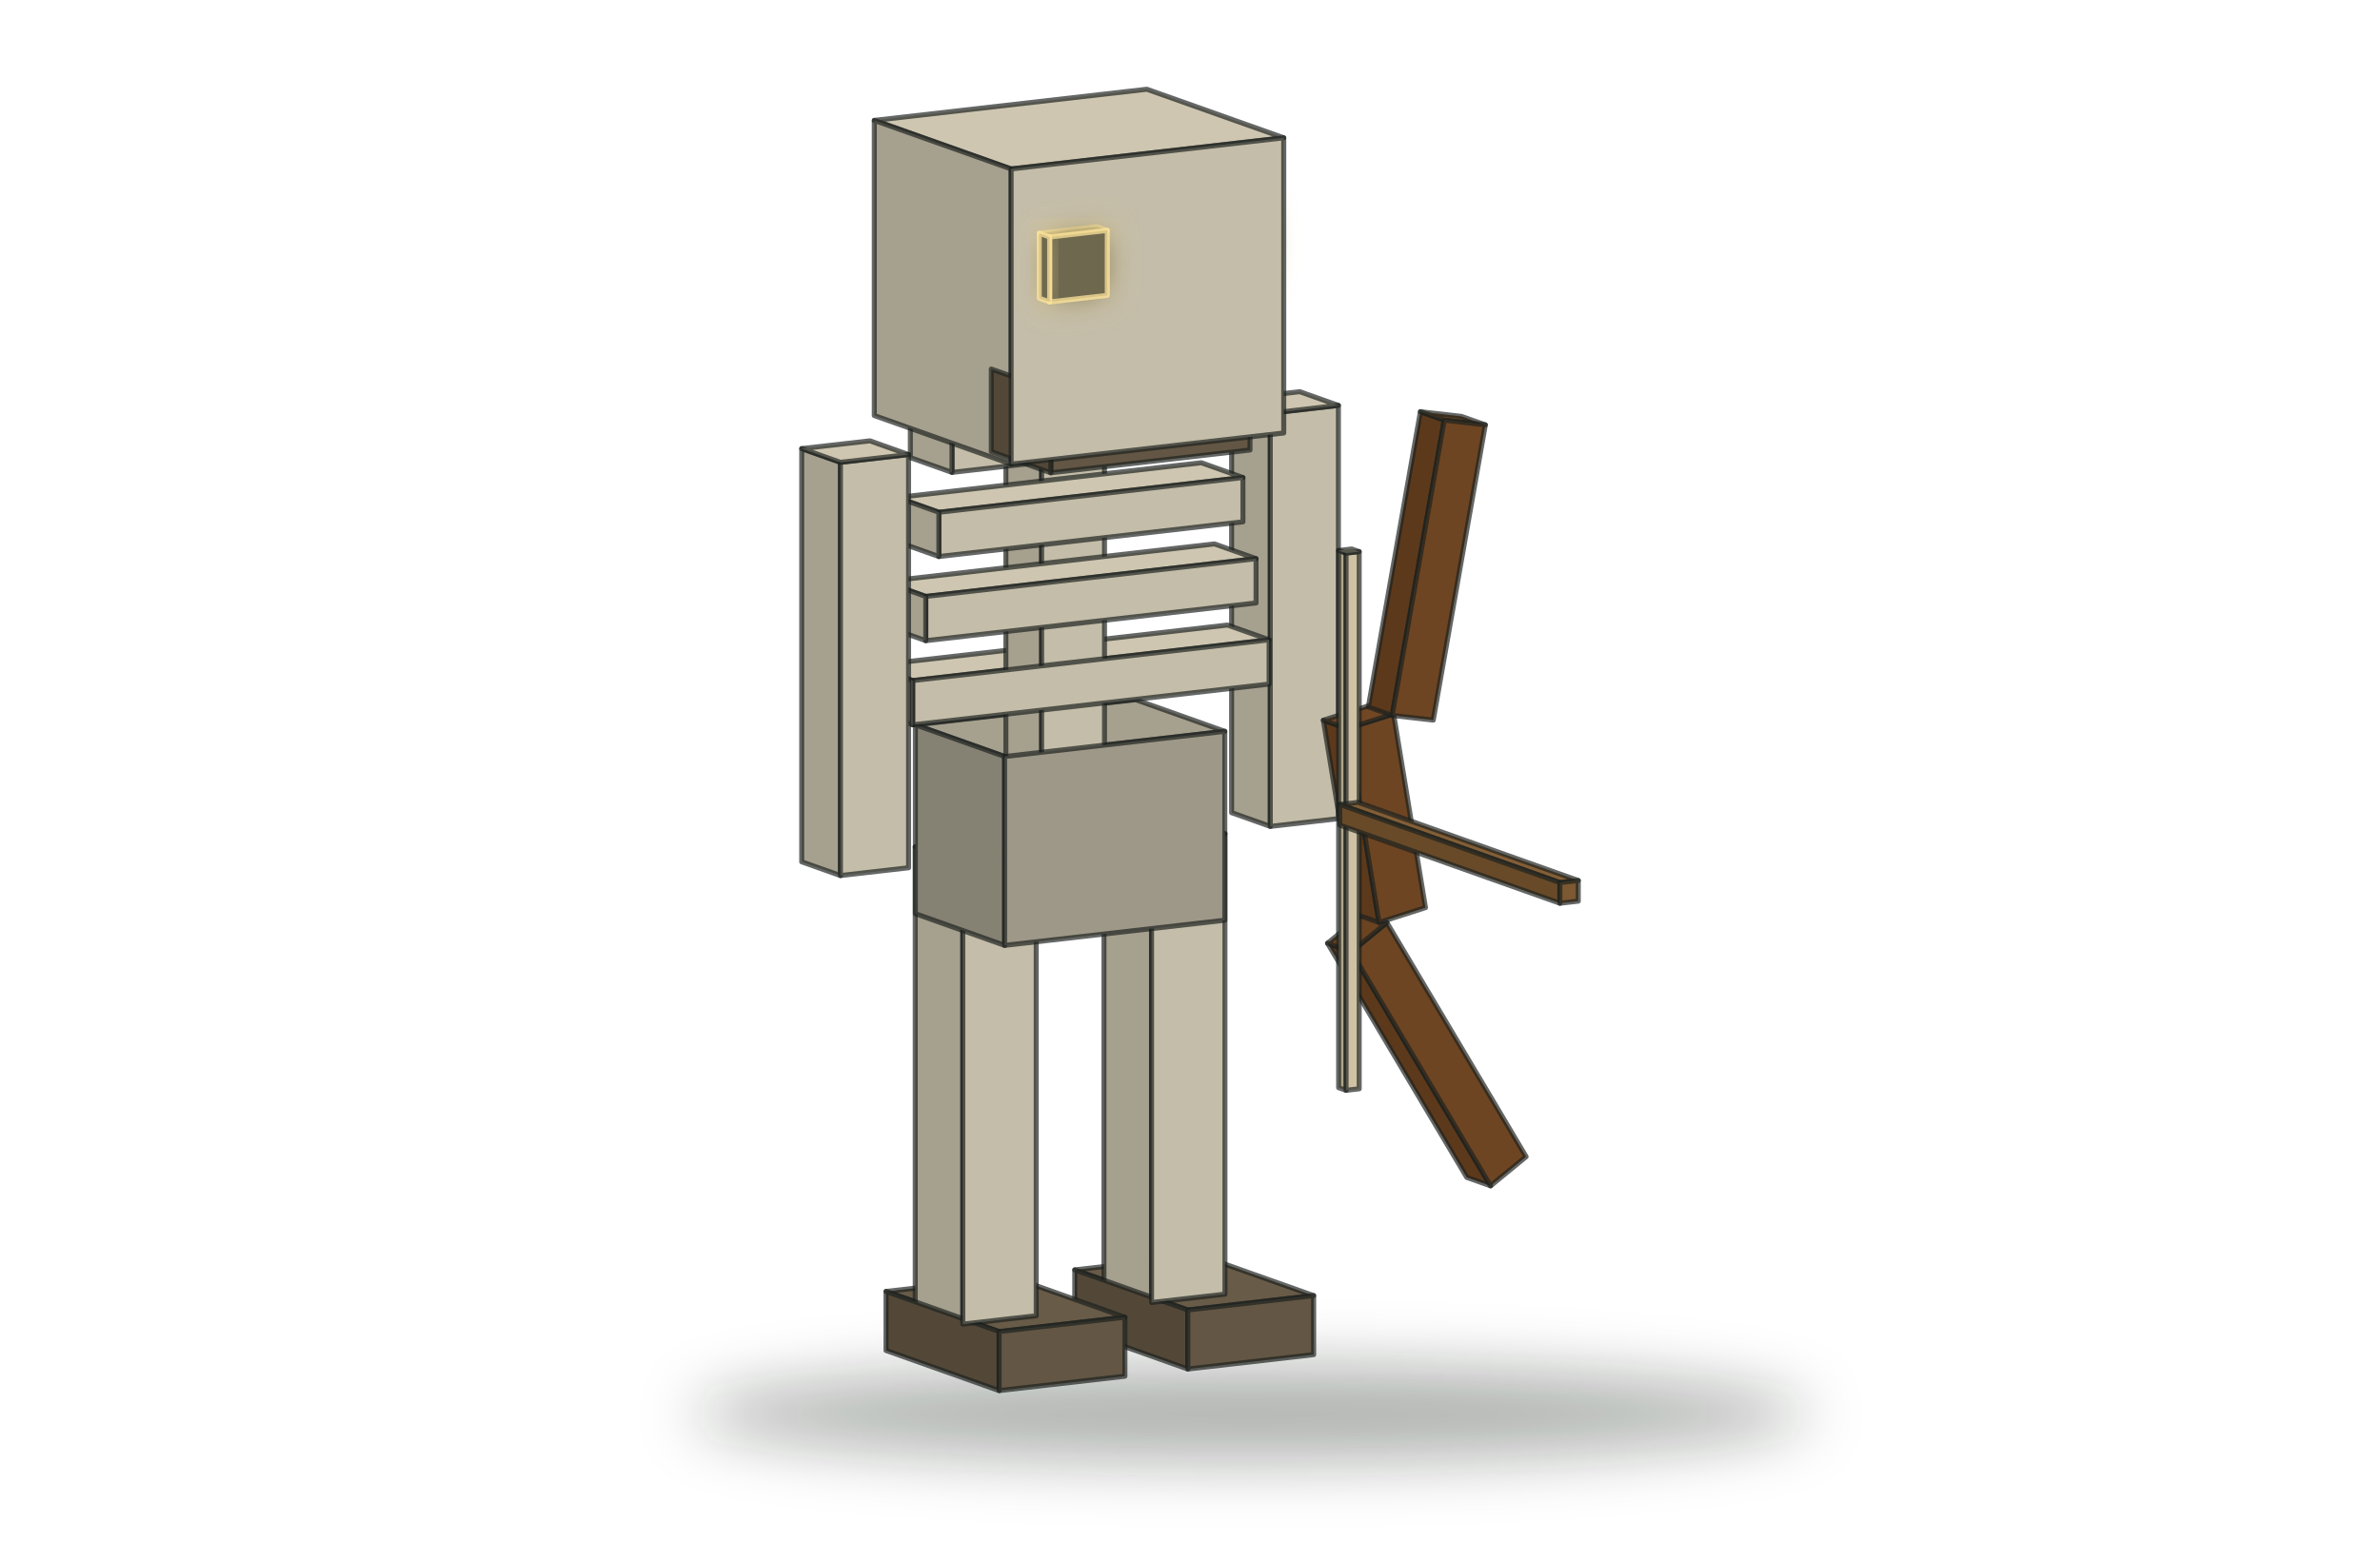
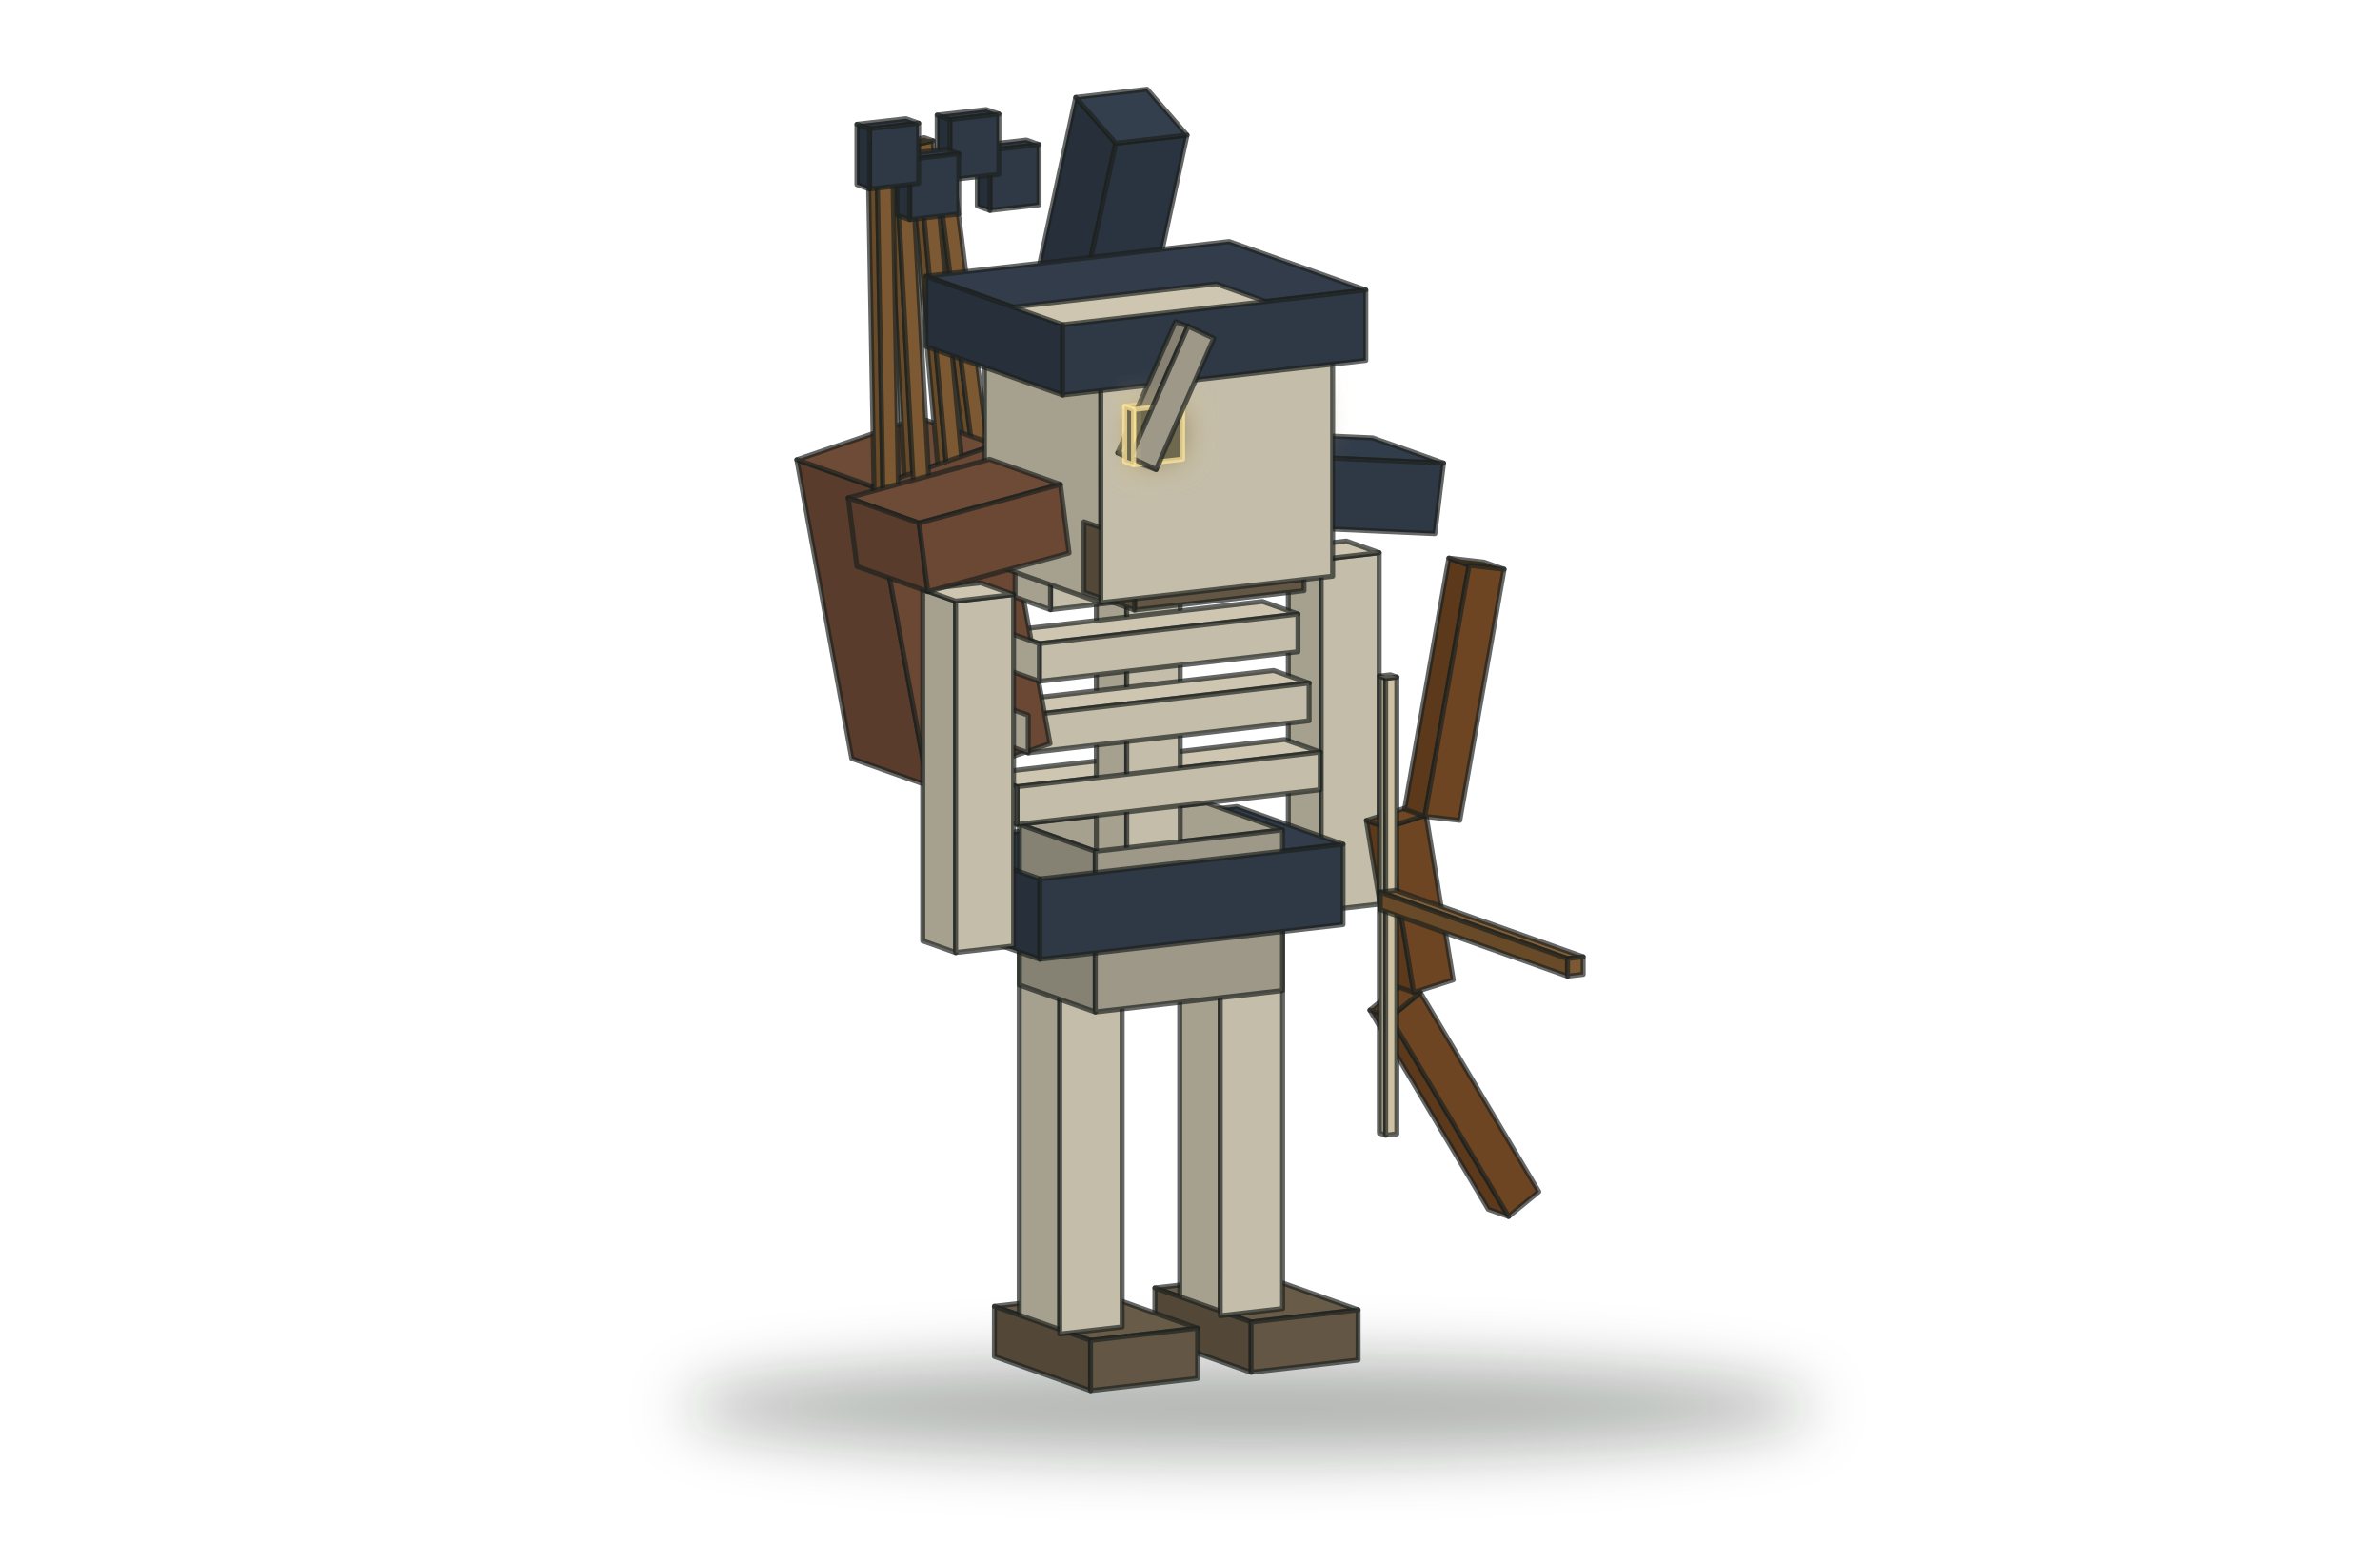
<svg xmlns="http://www.w3.org/2000/svg" width="640" height="420" viewBox="0 0 640 420" role="img" aria-labelledby="portrait-title">
  <defs>
    <filter id="portrait-glow" x="-80%" y="-80%" width="260%" height="260%">
      <feGaussianBlur stdDeviation="4" result="blur" />
      <feMerge>
        <feMergeNode in="blur" />
        <feMergeNode in="SourceGraphic" />
      </feMerge>
    </filter>
    <filter id="portrait-shadow" x="-40%" y="-80%" width="180%" height="260%">
      <feGaussianBlur stdDeviation="8" />
    </filter>
  </defs>
-   <ellipse cx="336.39" cy="380.20" rx="150.34" ry="13" fill="#0c120f" opacity=".32" filter="url(#portrait-shadow)" />
+   <ellipse cx="335.57" cy="378.52" rx="152.23" ry="13" fill="#0c120f" opacity=".32" filter="url(#portrait-shadow)" />
  <g>
-     <polygon points="353.25,348.45 322.84,337.66 289.01,341.53 319.41,352.32" fill="#685b48" stroke="#1c211e" stroke-opacity=".68" stroke-width="1.35" stroke-linejoin="round" vector-effect="non-scaling-stroke" />
-     <polygon points="400.83,318.93 363.39,255.96 356.99,253.68 394.43,316.66" fill="#5d391b" stroke="#1c211e" stroke-opacity=".68" stroke-width="1.35" stroke-linejoin="round" vector-effect="non-scaling-stroke" />
-     <polygon points="309.66,350.31 309.66,226.48 296.86,221.93 296.86,345.77" fill="#a6a08f" stroke="#1c211e" stroke-opacity=".68" stroke-width="1.35" stroke-linejoin="round" vector-effect="non-scaling-stroke" />
-     <polygon points="410.39,311.09 372.95,248.12 363.39,255.96 400.83,318.93" fill="#6e4522" stroke="#1c211e" stroke-opacity=".68" stroke-width="1.35" stroke-linejoin="round" vector-effect="non-scaling-stroke" />
-     <polygon points="319.41,368.20 319.41,352.32 289.01,341.53 289.01,357.41" fill="#534838" stroke="#1c211e" stroke-opacity=".68" stroke-width="1.35" stroke-linejoin="round" vector-effect="non-scaling-stroke" />
-     <polygon points="329.40,348.06 329.40,224.22 309.66,226.48 309.66,350.31" fill="#c4bda9" stroke="#1c211e" stroke-opacity=".68" stroke-width="1.35" stroke-linejoin="round" vector-effect="non-scaling-stroke" />
-     <polygon points="341.59,222.26 341.59,111.13 331.19,107.43 331.19,218.57" fill="#a6a08f" stroke="#1c211e" stroke-opacity=".68" stroke-width="1.35" stroke-linejoin="round" vector-effect="non-scaling-stroke" />
-     <polygon points="329.40,224.22 316.59,219.68 296.86,221.93 309.66,226.48" fill="#cec6b1" stroke="#1c211e" stroke-opacity=".68" stroke-width="1.35" stroke-linejoin="round" vector-effect="non-scaling-stroke" />
-     <polygon points="359.91,220.17 359.91,109.03 341.59,111.13 341.59,222.26" fill="#c4bda9" stroke="#1c211e" stroke-opacity=".68" stroke-width="1.35" stroke-linejoin="round" vector-effect="non-scaling-stroke" />
-     <polygon points="359.91,109.03 349.51,105.34 331.19,107.43 341.59,111.13" fill="#cec6b1" stroke="#1c211e" stroke-opacity=".68" stroke-width="1.35" stroke-linejoin="round" vector-effect="non-scaling-stroke" />
-     <polygon points="372.95,248.12 366.54,245.84 356.99,253.68 363.39,255.96" fill="#6b4321" stroke="#1c211e" stroke-opacity=".68" stroke-width="1.35" stroke-linejoin="round" vector-effect="non-scaling-stroke" />
-     <polygon points="353.25,364.33 353.25,348.45 319.41,352.32 319.41,368.20" fill="#635644" stroke="#1c211e" stroke-opacity=".68" stroke-width="1.35" stroke-linejoin="round" vector-effect="non-scaling-stroke" />
-     <polygon points="370.84,248.10 362.26,195.97 355.86,193.70 364.44,245.83" fill="#5d391b" stroke="#1c211e" stroke-opacity=".68" stroke-width="1.35" stroke-linejoin="round" vector-effect="non-scaling-stroke" />
-     <polygon points="383.32,244.11 374.74,191.99 362.26,195.97 370.84,248.10" fill="#6e4522" stroke="#1c211e" stroke-opacity=".68" stroke-width="1.35" stroke-linejoin="round" vector-effect="non-scaling-stroke" />
-     <polygon points="302.50,354.26 272.10,343.46 238.26,347.33 268.67,358.12" fill="#685b48" stroke="#1c211e" stroke-opacity=".68" stroke-width="1.35" stroke-linejoin="round" vector-effect="non-scaling-stroke" />
-     <polygon points="374.74,191.99 368.34,189.71 355.86,193.70 362.26,195.97" fill="#724724" stroke="#1c211e" stroke-opacity=".68" stroke-width="1.35" stroke-linejoin="round" vector-effect="non-scaling-stroke" />
-     <polygon points="329.36,196.69 305.36,188.17 246.15,194.94 270.15,203.46" fill="#a6a08f" stroke="#1c211e" stroke-opacity=".68" stroke-width="1.35" stroke-linejoin="round" vector-effect="non-scaling-stroke" />
-     <polygon points="361.97,293.24 361.97,148.76 359.97,148.05 359.97,292.53" fill="#afa58b" stroke="#1c211e" stroke-opacity=".68" stroke-width="1.35" stroke-linejoin="round" vector-effect="non-scaling-stroke" />
-     <polygon points="374.36,192.41 388.36,113.00 381.96,110.73 367.96,190.13" fill="#5d391b" stroke="#1c211e" stroke-opacity=".68" stroke-width="1.35" stroke-linejoin="round" vector-effect="non-scaling-stroke" />
-     <polygon points="258.91,356.12 258.91,232.28 246.11,227.74 246.11,351.57" fill="#a6a08f" stroke="#1c211e" stroke-opacity=".68" stroke-width="1.35" stroke-linejoin="round" vector-effect="non-scaling-stroke" />
-     <polygon points="365.50,292.83 365.50,148.36 361.97,148.76 361.97,293.24" fill="#cfc2a4" stroke="#1c211e" stroke-opacity=".68" stroke-width="1.35" stroke-linejoin="round" vector-effect="non-scaling-stroke" />
-     <polygon points="399.42,114.26 393.01,111.99 381.96,110.73 388.36,113.00" fill="#764a25" stroke="#1c211e" stroke-opacity=".68" stroke-width="1.35" stroke-linejoin="round" vector-effect="non-scaling-stroke" />
-     <polygon points="385.41,193.67 399.42,114.26 388.36,113.00 374.36,192.41" fill="#6e4522" stroke="#1c211e" stroke-opacity=".68" stroke-width="1.35" stroke-linejoin="round" vector-effect="non-scaling-stroke" />
-     <polygon points="341.28,172.08 330.08,168.10 234.22,179.06 245.43,183.04" fill="#cec6b1" stroke="#1c211e" stroke-opacity=".68" stroke-width="1.35" stroke-linejoin="round" vector-effect="non-scaling-stroke" />
-     <polygon points="280.10,220.88 280.10,106.57 270.49,103.16 270.49,217.47" fill="#a6a08f" stroke="#1c211e" stroke-opacity=".68" stroke-width="1.35" stroke-linejoin="round" vector-effect="non-scaling-stroke" />
-     <polygon points="268.67,374.00 268.67,358.12 238.26,347.33 238.26,363.21" fill="#534838" stroke="#1c211e" stroke-opacity=".68" stroke-width="1.35" stroke-linejoin="round" vector-effect="non-scaling-stroke" />
-     <polygon points="278.65,353.86 278.65,230.02 258.91,232.28 258.91,356.12" fill="#c4bda9" stroke="#1c211e" stroke-opacity=".68" stroke-width="1.35" stroke-linejoin="round" vector-effect="non-scaling-stroke" />
-     <polygon points="278.65,230.02 265.85,225.48 246.11,227.74 258.91,232.28" fill="#cec6b1" stroke="#1c211e" stroke-opacity=".68" stroke-width="1.35" stroke-linejoin="round" vector-effect="non-scaling-stroke" />
-     <polygon points="297.01,218.94 297.01,104.63 280.10,106.57 280.10,220.88" fill="#c4bda9" stroke="#1c211e" stroke-opacity=".68" stroke-width="1.35" stroke-linejoin="round" vector-effect="non-scaling-stroke" />
-     <polygon points="337.76,150.25 326.56,146.28 237.75,156.43 248.95,160.41" fill="#cec6b1" stroke="#1c211e" stroke-opacity=".68" stroke-width="1.35" stroke-linejoin="round" vector-effect="non-scaling-stroke" />
-     <polygon points="270.15,254.26 270.15,203.46 246.15,194.94 246.15,245.74" fill="#858173" stroke="#1c211e" stroke-opacity=".68" stroke-width="1.35" stroke-linejoin="round" vector-effect="non-scaling-stroke" />
-     <polygon points="297.01,104.63 287.41,101.22 270.49,103.16 280.10,106.57" fill="#cec6b1" stroke="#1c211e" stroke-opacity=".68" stroke-width="1.35" stroke-linejoin="round" vector-effect="non-scaling-stroke" />
-     <polygon points="341.28,183.98 341.28,172.08 245.43,183.04 245.43,194.94" fill="#c4bda9" stroke="#1c211e" stroke-opacity=".68" stroke-width="1.35" stroke-linejoin="round" vector-effect="non-scaling-stroke" />
-     <polygon points="334.23,128.43 323.03,124.45 241.27,133.80 252.47,137.78" fill="#cec6b1" stroke="#1c211e" stroke-opacity=".68" stroke-width="1.35" stroke-linejoin="round" vector-effect="non-scaling-stroke" />
-     <polygon points="365.50,148.36 363.49,147.65 359.97,148.05 361.97,148.76" fill="#d9ccad" stroke="#1c211e" stroke-opacity=".68" stroke-width="1.35" stroke-linejoin="round" vector-effect="non-scaling-stroke" />
-     <polygon points="329.36,247.49 329.36,196.69 270.15,203.46 270.15,254.26" fill="#9e9888" stroke="#1c211e" stroke-opacity=".68" stroke-width="1.35" stroke-linejoin="round" vector-effect="non-scaling-stroke" />
-     <polygon points="337.76,162.16 337.76,150.25 248.95,160.41 248.95,172.31" fill="#c4bda9" stroke="#1c211e" stroke-opacity=".68" stroke-width="1.35" stroke-linejoin="round" vector-effect="non-scaling-stroke" />
-     <polygon points="330.71,106.60 319.51,102.63 244.80,111.17 256.00,115.15" fill="#cec6b1" stroke="#1c211e" stroke-opacity=".68" stroke-width="1.35" stroke-linejoin="round" vector-effect="non-scaling-stroke" />
-     <polygon points="334.23,140.34 334.23,128.43 252.47,137.78 252.47,149.68" fill="#c4bda9" stroke="#1c211e" stroke-opacity=".68" stroke-width="1.35" stroke-linejoin="round" vector-effect="non-scaling-stroke" />
-     <polygon points="302.50,370.13 302.50,354.26 268.67,358.12 268.67,374.00" fill="#635644" stroke="#1c211e" stroke-opacity=".68" stroke-width="1.35" stroke-linejoin="round" vector-effect="non-scaling-stroke" />
-     <polygon points="330.71,118.51 330.71,106.60 256.00,115.15 256.00,127.05" fill="#c4bda9" stroke="#1c211e" stroke-opacity=".68" stroke-width="1.35" stroke-linejoin="round" vector-effect="non-scaling-stroke" />
-     <polygon points="245.43,194.94 245.43,183.04 234.22,179.06 234.22,190.97" fill="#a6a08f" stroke="#1c211e" stroke-opacity=".68" stroke-width="1.35" stroke-linejoin="round" vector-effect="non-scaling-stroke" />
-     <polygon points="248.95,172.31 248.95,160.41 237.75,156.43 237.75,168.34" fill="#a6a08f" stroke="#1c211e" stroke-opacity=".68" stroke-width="1.35" stroke-linejoin="round" vector-effect="non-scaling-stroke" />
-     <polygon points="252.47,149.68 252.47,137.78 241.27,133.80 241.27,145.71" fill="#a6a08f" stroke="#1c211e" stroke-opacity=".68" stroke-width="1.35" stroke-linejoin="round" vector-effect="non-scaling-stroke" />
-     <polygon points="256.00,127.05 256.00,115.15 244.80,111.17 244.80,123.08" fill="#a6a08f" stroke="#1c211e" stroke-opacity=".68" stroke-width="1.35" stroke-linejoin="round" vector-effect="non-scaling-stroke" />
-     <polygon points="345.21,37.06 308.40,24.00 235.10,32.38 271.90,45.44" fill="#cec6b1" stroke="#1c211e" stroke-opacity=".68" stroke-width="1.35" stroke-linejoin="round" vector-effect="non-scaling-stroke" />
-     <polygon points="226.00,235.48 226.00,124.34 215.59,120.65 215.59,231.79" fill="#a6a08f" stroke="#1c211e" stroke-opacity=".68" stroke-width="1.35" stroke-linejoin="round" vector-effect="non-scaling-stroke" />
-     <polygon points="336.14,98.81 320.14,93.13 266.57,99.25 282.57,104.93" fill="#685b48" stroke="#1c211e" stroke-opacity=".68" stroke-width="1.35" stroke-linejoin="round" vector-effect="non-scaling-stroke" />
-     <polygon points="244.32,233.38 244.32,122.25 226.00,124.34 226.00,235.48" fill="#c4bda9" stroke="#1c211e" stroke-opacity=".68" stroke-width="1.35" stroke-linejoin="round" vector-effect="non-scaling-stroke" />
-     <polygon points="244.32,122.25 233.92,118.56 215.59,120.65 226.00,124.34" fill="#cec6b1" stroke="#1c211e" stroke-opacity=".68" stroke-width="1.35" stroke-linejoin="round" vector-effect="non-scaling-stroke" />
-     <polygon points="271.90,124.83 271.90,45.44 235.10,32.38 235.10,111.76" fill="#a6a08f" stroke="#1c211e" stroke-opacity=".68" stroke-width="1.35" stroke-linejoin="round" vector-effect="non-scaling-stroke" />
-     <polygon points="424.41,236.81 365.20,215.79 360.27,216.36 419.47,237.37" fill="#835e36" stroke="#1c211e" stroke-opacity=".68" stroke-width="1.35" stroke-linejoin="round" vector-effect="non-scaling-stroke" />
-     <polygon points="419.47,242.93 419.47,237.37 360.27,216.36 360.27,221.91" fill="#684a29" stroke="#1c211e" stroke-opacity=".68" stroke-width="1.35" stroke-linejoin="round" vector-effect="non-scaling-stroke" />
-     <polygon points="340.05,57.13 337.25,56.14 321.75,57.91 324.55,58.90" fill="#6e6850" stroke="#ffe59a" stroke-opacity=".74" stroke-width="1.35" stroke-linejoin="round" vector-effect="non-scaling-stroke" filter="url(#portrait-glow)" />
-     <polygon points="336.14,121.03 336.14,98.81 282.57,104.93 282.57,127.16" fill="#635644" stroke="#1c211e" stroke-opacity=".68" stroke-width="1.35" stroke-linejoin="round" vector-effect="non-scaling-stroke" />
-     <polygon points="340.05,74.60 340.05,57.13 324.55,58.90 324.55,76.37" fill="#6e6850" stroke="#ffe59a" stroke-opacity=".74" stroke-width="1.35" stroke-linejoin="round" vector-effect="non-scaling-stroke" filter="url(#portrait-glow)" />
-     <polygon points="282.57,127.16 282.57,104.93 266.57,99.25 266.57,121.48" fill="#534838" stroke="#1c211e" stroke-opacity=".68" stroke-width="1.35" stroke-linejoin="round" vector-effect="non-scaling-stroke" />
-     <polygon points="324.55,76.37 324.55,58.90 321.75,57.91 321.75,75.37" fill="#6e6850" stroke="#ffe59a" stroke-opacity=".74" stroke-width="1.35" stroke-linejoin="round" vector-effect="non-scaling-stroke" filter="url(#portrait-glow)" />
-     <polygon points="345.21,116.45 345.21,37.06 271.90,45.44 271.90,124.83" fill="#c4bda9" stroke="#1c211e" stroke-opacity=".68" stroke-width="1.35" stroke-linejoin="round" vector-effect="non-scaling-stroke" />
-     <polygon points="297.76,61.97 294.96,60.97 279.46,62.75 282.26,63.74" fill="#6e6850" stroke="#ffe59a" stroke-opacity=".74" stroke-width="1.35" stroke-linejoin="round" vector-effect="non-scaling-stroke" filter="url(#portrait-glow)" />
-     <polygon points="297.76,79.43 297.76,61.97 282.26,63.74 282.26,81.20" fill="#6e6850" stroke="#ffe59a" stroke-opacity=".74" stroke-width="1.35" stroke-linejoin="round" vector-effect="non-scaling-stroke" filter="url(#portrait-glow)" />
-     <polygon points="282.26,81.20 282.26,63.74 279.46,62.75 279.46,80.21" fill="#6e6850" stroke="#ffe59a" stroke-opacity=".74" stroke-width="1.35" stroke-linejoin="round" vector-effect="non-scaling-stroke" filter="url(#portrait-glow)" />
-     <polygon points="424.41,242.36 424.41,236.81 419.47,237.37 419.47,242.93" fill="#7c5932" stroke="#1c211e" stroke-opacity=".68" stroke-width="1.35" stroke-linejoin="round" vector-effect="non-scaling-stroke" />
+     <polygon points="365.20,352.27 339.34,343.09 310.57,346.38 336.42,355.56" fill="#685b48" stroke="#1c211e" stroke-opacity=".68" stroke-width="1.35" stroke-linejoin="round" vector-effect="non-scaling-stroke" />
+     <polygon points="405.67,327.17 373.83,273.61 368.38,271.67 400.22,325.23" fill="#5d391b" stroke="#1c211e" stroke-opacity=".68" stroke-width="1.35" stroke-linejoin="round" vector-effect="non-scaling-stroke" />
+     <polygon points="328.13,353.86 328.13,248.54 317.24,244.67 317.24,349.99" fill="#a6a08f" stroke="#1c211e" stroke-opacity=".68" stroke-width="1.35" stroke-linejoin="round" vector-effect="non-scaling-stroke" />
+     <polygon points="413.79,320.50 381.95,266.94 373.83,273.61 405.67,327.17" fill="#6e4522" stroke="#1c211e" stroke-opacity=".68" stroke-width="1.35" stroke-linejoin="round" vector-effect="non-scaling-stroke" />
+     <polygon points="336.42,369.07 336.42,355.56 310.57,346.38 310.57,359.89" fill="#534838" stroke="#1c211e" stroke-opacity=".68" stroke-width="1.35" stroke-linejoin="round" vector-effect="non-scaling-stroke" />
+     <polygon points="344.91,351.94 344.91,246.62 328.13,248.54 328.13,353.86" fill="#c4bda9" stroke="#1c211e" stroke-opacity=".68" stroke-width="1.35" stroke-linejoin="round" vector-effect="non-scaling-stroke" />
+     <polygon points="355.28,244.95 355.28,150.43 346.44,147.29 346.44,241.81" fill="#a6a08f" stroke="#1c211e" stroke-opacity=".68" stroke-width="1.35" stroke-linejoin="round" vector-effect="non-scaling-stroke" />
+     <polygon points="344.91,246.62 334.03,242.75 317.24,244.67 328.13,248.54" fill="#cec6b1" stroke="#1c211e" stroke-opacity=".68" stroke-width="1.35" stroke-linejoin="round" vector-effect="non-scaling-stroke" />
+     <polygon points="370.87,243.17 370.87,148.65 355.28,150.43 355.28,244.95" fill="#c4bda9" stroke="#1c211e" stroke-opacity=".68" stroke-width="1.35" stroke-linejoin="round" vector-effect="non-scaling-stroke" />
+     <polygon points="370.87,148.65 362.02,145.51 346.44,147.29 355.28,150.43" fill="#cec6b1" stroke="#1c211e" stroke-opacity=".68" stroke-width="1.35" stroke-linejoin="round" vector-effect="non-scaling-stroke" />
+     <polygon points="388.18,124.53 369.13,117.77 331.14,116.08 350.19,122.84" fill="#323d4b" stroke="#1c211e" stroke-opacity=".68" stroke-width="1.35" stroke-linejoin="round" vector-effect="non-scaling-stroke" />
+     <polygon points="381.95,266.94 376.51,265.01 368.38,271.67 373.83,273.61" fill="#6b4321" stroke="#1c211e" stroke-opacity=".68" stroke-width="1.35" stroke-linejoin="round" vector-effect="non-scaling-stroke" />
+     <polygon points="361.15,227.06 332.57,216.92 251.04,226.24 279.62,236.38" fill="#323c4b" stroke="#1c211e" stroke-opacity=".68" stroke-width="1.35" stroke-linejoin="round" vector-effect="non-scaling-stroke" />
+     <polygon points="365.20,365.78 365.20,352.27 336.42,355.56 336.42,369.07" fill="#635644" stroke="#1c211e" stroke-opacity=".68" stroke-width="1.35" stroke-linejoin="round" vector-effect="non-scaling-stroke" />
+     <polygon points="380.16,266.92 372.86,222.59 367.42,220.66 374.72,264.99" fill="#5d391b" stroke="#1c211e" stroke-opacity=".68" stroke-width="1.35" stroke-linejoin="round" vector-effect="non-scaling-stroke" />
+     <polygon points="390.78,263.53 383.48,219.20 372.86,222.59 380.16,266.92" fill="#6e4522" stroke="#1c211e" stroke-opacity=".68" stroke-width="1.35" stroke-linejoin="round" vector-effect="non-scaling-stroke" />
+     <polygon points="322.04,357.21 296.18,348.03 267.41,351.32 293.26,360.50" fill="#685b48" stroke="#1c211e" stroke-opacity=".68" stroke-width="1.35" stroke-linejoin="round" vector-effect="non-scaling-stroke" />
+     <polygon points="347.85,141.83 350.19,122.84 331.14,116.08 328.80,135.07" fill="#262f3a" stroke="#1c211e" stroke-opacity=".68" stroke-width="1.35" stroke-linejoin="round" vector-effect="non-scaling-stroke" />
+     <polygon points="383.48,219.20 378.04,217.27 367.42,220.66 372.86,222.59" fill="#724724" stroke="#1c211e" stroke-opacity=".68" stroke-width="1.35" stroke-linejoin="round" vector-effect="non-scaling-stroke" />
+     <polygon points="344.88,223.20 324.47,215.95 274.12,221.71 294.53,228.96" fill="#a6a08f" stroke="#1c211e" stroke-opacity=".68" stroke-width="1.35" stroke-linejoin="round" vector-effect="non-scaling-stroke" />
+     <polygon points="372.62,305.31 372.62,182.44 370.92,181.83 370.92,304.71" fill="#afa58b" stroke="#1c211e" stroke-opacity=".68" stroke-width="1.35" stroke-linejoin="round" vector-effect="non-scaling-stroke" />
+     <polygon points="383.15,219.56 395.06,152.03 389.62,150.10 377.71,217.63" fill="#5d391b" stroke="#1c211e" stroke-opacity=".68" stroke-width="1.35" stroke-linejoin="round" vector-effect="non-scaling-stroke" />
+     <polygon points="284.97,358.79 284.97,253.47 274.08,249.61 274.08,354.93" fill="#a6a08f" stroke="#1c211e" stroke-opacity=".68" stroke-width="1.35" stroke-linejoin="round" vector-effect="non-scaling-stroke" />
+     <polygon points="375.62,304.97 375.62,182.10 372.62,182.44 372.62,305.31" fill="#cfc2a4" stroke="#1c211e" stroke-opacity=".68" stroke-width="1.35" stroke-linejoin="round" vector-effect="non-scaling-stroke" />
+     <polygon points="404.46,153.10 399.02,151.17 389.62,150.10 395.06,152.03" fill="#764a25" stroke="#1c211e" stroke-opacity=".68" stroke-width="1.35" stroke-linejoin="round" vector-effect="non-scaling-stroke" />
+     <polygon points="392.55,220.63 404.46,153.10 395.06,152.03 383.15,219.56" fill="#6e4522" stroke="#1c211e" stroke-opacity=".68" stroke-width="1.35" stroke-linejoin="round" vector-effect="non-scaling-stroke" />
+     <polygon points="355.02,202.27 345.50,198.89 263.97,208.21 273.50,211.59" fill="#cec6b1" stroke="#1c211e" stroke-opacity=".68" stroke-width="1.35" stroke-linejoin="round" vector-effect="non-scaling-stroke" />
+     <polygon points="385.84,143.52 388.18,124.53 350.19,122.84 347.85,141.83" fill="#2f3946" stroke="#1c211e" stroke-opacity=".68" stroke-width="1.35" stroke-linejoin="round" vector-effect="non-scaling-stroke" />
+     <polygon points="302.99,243.77 302.99,146.55 294.82,143.66 294.82,240.88" fill="#a6a08f" stroke="#1c211e" stroke-opacity=".68" stroke-width="1.35" stroke-linejoin="round" vector-effect="non-scaling-stroke" />
+     <polygon points="293.26,374.00 293.26,360.50 267.41,351.32 267.41,364.82" fill="#534838" stroke="#1c211e" stroke-opacity=".68" stroke-width="1.35" stroke-linejoin="round" vector-effect="non-scaling-stroke" />
+     <polygon points="301.75,356.87 301.75,251.55 284.97,253.47 284.97,358.79" fill="#c4bda9" stroke="#1c211e" stroke-opacity=".68" stroke-width="1.35" stroke-linejoin="round" vector-effect="non-scaling-stroke" />
+     <polygon points="301.75,251.55 290.87,247.69 274.08,249.61 284.97,253.47" fill="#cec6b1" stroke="#1c211e" stroke-opacity=".68" stroke-width="1.35" stroke-linejoin="round" vector-effect="non-scaling-stroke" />
+     <polygon points="317.37,242.13 317.37,144.91 302.99,146.55 302.99,243.77" fill="#c4bda9" stroke="#1c211e" stroke-opacity=".68" stroke-width="1.35" stroke-linejoin="round" vector-effect="non-scaling-stroke" />
+     <polygon points="352.03,183.71 342.50,180.33 266.97,188.96 276.50,192.35" fill="#cec6b1" stroke="#1c211e" stroke-opacity=".68" stroke-width="1.35" stroke-linejoin="round" vector-effect="non-scaling-stroke" />
+     <polygon points="249.46,211.25 234.70,130.89 214.28,123.64 229.05,204.00" fill="#593c2b" stroke="#1c211e" stroke-opacity=".68" stroke-width="1.35" stroke-linejoin="round" vector-effect="non-scaling-stroke" />
+     <polygon points="264.25,142.85 252.20,47.96 249.82,47.11 261.87,142.00" fill="#684a29" stroke="#1c211e" stroke-opacity=".68" stroke-width="1.35" stroke-linejoin="round" vector-effect="non-scaling-stroke" />
+     <polygon points="268.40,141.71 256.36,46.82 252.20,47.96 264.25,142.85" fill="#7c5932" stroke="#1c211e" stroke-opacity=".68" stroke-width="1.35" stroke-linejoin="round" vector-effect="non-scaling-stroke" />
+     <polygon points="294.53,272.17 294.53,228.96 274.12,221.71 274.12,264.92" fill="#858173" stroke="#1c211e" stroke-opacity=".68" stroke-width="1.35" stroke-linejoin="round" vector-effect="non-scaling-stroke" />
+     <polygon points="317.37,144.91 309.21,142.01 294.82,143.66 302.99,146.55" fill="#cec6b1" stroke="#1c211e" stroke-opacity=".68" stroke-width="1.35" stroke-linejoin="round" vector-effect="non-scaling-stroke" />
+     <polygon points="355.02,212.40 355.02,202.27 273.50,211.59 273.50,221.72" fill="#c4bda9" stroke="#1c211e" stroke-opacity=".68" stroke-width="1.35" stroke-linejoin="round" vector-effect="non-scaling-stroke" />
+     <polygon points="349.03,165.15 339.50,161.77 269.97,169.72 279.49,173.10" fill="#cec6b1" stroke="#1c211e" stroke-opacity=".68" stroke-width="1.35" stroke-linejoin="round" vector-effect="non-scaling-stroke" />
+     <polygon points="279.40,38.88 275.99,37.67 262.81,39.18 266.21,40.39" fill="#323c4b" stroke="#1c211e" stroke-opacity=".68" stroke-width="1.35" stroke-linejoin="round" vector-effect="non-scaling-stroke" />
+     <polygon points="375.62,182.10 373.91,181.49 370.92,181.83 372.62,182.44" fill="#d9ccad" stroke="#1c211e" stroke-opacity=".68" stroke-width="1.35" stroke-linejoin="round" vector-effect="non-scaling-stroke" />
+     <polygon points="267.60,119.62 247.18,112.37 214.28,123.64 234.70,130.89" fill="#6d4b36" stroke="#1c211e" stroke-opacity=".68" stroke-width="1.35" stroke-linejoin="round" vector-effect="non-scaling-stroke" />
+     <polygon points="279.40,55.08 279.40,38.88 266.21,40.39 266.21,56.59" fill="#2f3946" stroke="#1c211e" stroke-opacity=".68" stroke-width="1.35" stroke-linejoin="round" vector-effect="non-scaling-stroke" />
+     <polygon points="344.88,266.41 344.88,223.20 294.53,228.96 294.53,272.17" fill="#9e9888" stroke="#1c211e" stroke-opacity=".68" stroke-width="1.35" stroke-linejoin="round" vector-effect="non-scaling-stroke" />
+     <polygon points="266.21,56.59 266.21,40.39 262.81,39.18 262.81,55.38" fill="#262f3a" stroke="#1c211e" stroke-opacity=".68" stroke-width="1.35" stroke-linejoin="round" vector-effect="non-scaling-stroke" />
+     <polygon points="279.62,257.99 279.62,236.38 251.04,226.24 251.04,247.84" fill="#262f3a" stroke="#1c211e" stroke-opacity=".68" stroke-width="1.35" stroke-linejoin="round" vector-effect="non-scaling-stroke" />
+     <polygon points="255.33,134.55 246.71,38.81 244.33,37.96 252.95,133.71" fill="#684a29" stroke="#1c211e" stroke-opacity=".68" stroke-width="1.35" stroke-linejoin="round" vector-effect="non-scaling-stroke" />
+     <polygon points="352.03,193.84 352.03,183.71 276.50,192.35 276.50,202.47" fill="#c4bda9" stroke="#1c211e" stroke-opacity=".68" stroke-width="1.35" stroke-linejoin="round" vector-effect="non-scaling-stroke" />
+     <polygon points="259.51,133.61 250.89,37.86 246.71,38.81 255.33,134.55" fill="#7c5932" stroke="#1c211e" stroke-opacity=".68" stroke-width="1.35" stroke-linejoin="round" vector-effect="non-scaling-stroke" />
+     <polygon points="346.03,146.59 336.51,143.21 272.96,150.47 282.49,153.85" fill="#cec6b1" stroke="#1c211e" stroke-opacity=".68" stroke-width="1.35" stroke-linejoin="round" vector-effect="non-scaling-stroke" />
+     <polygon points="361.15,248.66 361.15,227.06 279.62,236.38 279.62,257.99" fill="#2f3946" stroke="#1c211e" stroke-opacity=".68" stroke-width="1.35" stroke-linejoin="round" vector-effect="non-scaling-stroke" />
+     <polygon points="246.41,145.09 241.23,48.64 238.85,47.79 244.03,144.24" fill="#684a29" stroke="#1c211e" stroke-opacity=".68" stroke-width="1.35" stroke-linejoin="round" vector-effect="non-scaling-stroke" />
+     <polygon points="282.36,199.98 267.60,119.62 234.70,130.89 249.46,211.25" fill="#6a4834" stroke="#1c211e" stroke-opacity=".68" stroke-width="1.35" stroke-linejoin="round" vector-effect="non-scaling-stroke" />
+     <polygon points="250.60,144.33 245.42,47.87 241.23,48.64 246.41,145.09" fill="#7c5932" stroke="#1c211e" stroke-opacity=".68" stroke-width="1.35" stroke-linejoin="round" vector-effect="non-scaling-stroke" />
+     <polygon points="287.40,96.74 300.02,38.52 289.28,26.19 276.66,84.41" fill="#262f3a" stroke="#1c211e" stroke-opacity=".68" stroke-width="1.35" stroke-linejoin="round" vector-effect="non-scaling-stroke" />
+     <polygon points="349.03,175.28 349.03,165.15 279.49,173.10 279.49,183.23" fill="#c4bda9" stroke="#1c211e" stroke-opacity=".68" stroke-width="1.35" stroke-linejoin="round" vector-effect="non-scaling-stroke" />
+     <polygon points="322.04,370.71 322.04,357.21 293.26,360.50 293.26,374.00" fill="#635644" stroke="#1c211e" stroke-opacity=".68" stroke-width="1.35" stroke-linejoin="round" vector-effect="non-scaling-stroke" />
+     <polygon points="268.61,30.66 265.20,29.46 252.02,30.96 255.42,32.17" fill="#323c4b" stroke="#1c211e" stroke-opacity=".68" stroke-width="1.35" stroke-linejoin="round" vector-effect="non-scaling-stroke" />
+     <polygon points="256.36,46.82 253.98,45.98 249.82,47.11 252.20,47.96" fill="#815c35" stroke="#1c211e" stroke-opacity=".68" stroke-width="1.35" stroke-linejoin="round" vector-effect="non-scaling-stroke" />
+     <polygon points="268.61,46.87 268.61,30.66 255.42,32.17 255.42,48.37" fill="#2f3946" stroke="#1c211e" stroke-opacity=".68" stroke-width="1.35" stroke-linejoin="round" vector-effect="non-scaling-stroke" />
+     <polygon points="306.58,94.55 319.20,36.33 300.02,38.52 287.40,96.74" fill="#2a3340" stroke="#1c211e" stroke-opacity=".68" stroke-width="1.35" stroke-linejoin="round" vector-effect="non-scaling-stroke" />
+     <polygon points="255.42,48.37 255.42,32.17 252.02,30.96 252.02,47.17" fill="#262f3a" stroke="#1c211e" stroke-opacity=".68" stroke-width="1.35" stroke-linejoin="round" vector-effect="non-scaling-stroke" />
+     <polygon points="237.49,136.64 235.76,39.64 233.38,38.79 235.11,135.79" fill="#684a29" stroke="#1c211e" stroke-opacity=".68" stroke-width="1.35" stroke-linejoin="round" vector-effect="non-scaling-stroke" />
+     <polygon points="346.03,156.71 346.03,146.59 282.49,153.85 282.49,163.98" fill="#c4bda9" stroke="#1c211e" stroke-opacity=".68" stroke-width="1.35" stroke-linejoin="round" vector-effect="non-scaling-stroke" />
+     <polygon points="241.68,136.07 239.96,39.06 235.76,39.64 237.49,136.64" fill="#7c5932" stroke="#1c211e" stroke-opacity=".68" stroke-width="1.35" stroke-linejoin="round" vector-effect="non-scaling-stroke" />
+     <polygon points="257.82,41.35 254.41,40.14 241.23,41.65 244.63,42.86" fill="#323c4b" stroke="#1c211e" stroke-opacity=".68" stroke-width="1.35" stroke-linejoin="round" vector-effect="non-scaling-stroke" />
+     <polygon points="257.82,57.55 257.82,41.35 244.63,42.86 244.63,59.06" fill="#2f3946" stroke="#1c211e" stroke-opacity=".68" stroke-width="1.35" stroke-linejoin="round" vector-effect="non-scaling-stroke" />
+     <polygon points="273.50,221.72 273.50,211.59 263.97,208.21 263.97,218.34" fill="#a6a08f" stroke="#1c211e" stroke-opacity=".68" stroke-width="1.35" stroke-linejoin="round" vector-effect="non-scaling-stroke" />
+     <polygon points="250.89,37.86 248.51,37.01 244.33,37.96 246.71,38.81" fill="#815d35" stroke="#1c211e" stroke-opacity=".68" stroke-width="1.35" stroke-linejoin="round" vector-effect="non-scaling-stroke" />
+     <polygon points="244.63,59.06 244.63,42.86 241.23,41.65 241.23,57.85" fill="#262f3a" stroke="#1c211e" stroke-opacity=".68" stroke-width="1.35" stroke-linejoin="round" vector-effect="non-scaling-stroke" />
+     <polygon points="245.42,47.87 243.04,47.03 238.85,47.79 241.23,48.64" fill="#825d35" stroke="#1c211e" stroke-opacity=".68" stroke-width="1.35" stroke-linejoin="round" vector-effect="non-scaling-stroke" />
+     <polygon points="276.50,202.47 276.50,192.35 266.97,188.96 266.97,199.09" fill="#a6a08f" stroke="#1c211e" stroke-opacity=".68" stroke-width="1.35" stroke-linejoin="round" vector-effect="non-scaling-stroke" />
+     <polygon points="367.27,78.00 330.53,64.96 249.00,74.28 285.75,87.33" fill="#323c4b" stroke="#1c211e" stroke-opacity=".68" stroke-width="1.35" stroke-linejoin="round" vector-effect="non-scaling-stroke" />
+     <polygon points="279.49,183.23 279.49,173.10 269.97,169.72 269.97,179.84" fill="#a6a08f" stroke="#1c211e" stroke-opacity=".68" stroke-width="1.35" stroke-linejoin="round" vector-effect="non-scaling-stroke" />
+     <polygon points="319.20,36.33 308.46,24.00 289.28,26.19 300.02,38.52" fill="#343f4d" stroke="#1c211e" stroke-opacity=".68" stroke-width="1.35" stroke-linejoin="round" vector-effect="non-scaling-stroke" />
+     <polygon points="247.03,33.13 243.62,31.92 230.44,33.43 233.84,34.64" fill="#323c4b" stroke="#1c211e" stroke-opacity=".68" stroke-width="1.35" stroke-linejoin="round" vector-effect="non-scaling-stroke" />
+     <polygon points="239.96,39.06 237.58,38.22 233.38,38.79 235.76,39.64" fill="#825d35" stroke="#1c211e" stroke-opacity=".68" stroke-width="1.35" stroke-linejoin="round" vector-effect="non-scaling-stroke" />
+     <polygon points="282.49,163.98 282.49,153.85 272.96,150.47 272.96,160.60" fill="#a6a08f" stroke="#1c211e" stroke-opacity=".68" stroke-width="1.35" stroke-linejoin="round" vector-effect="non-scaling-stroke" />
+     <polygon points="358.36,87.44 327.06,76.33 264.72,83.46 296.02,94.57" fill="#cec6b1" stroke="#1c211e" stroke-opacity=".68" stroke-width="1.35" stroke-linejoin="round" vector-effect="non-scaling-stroke" />
+     <polygon points="247.03,49.33 247.03,33.13 233.84,34.64 233.84,50.84" fill="#2f3946" stroke="#1c211e" stroke-opacity=".68" stroke-width="1.35" stroke-linejoin="round" vector-effect="non-scaling-stroke" />
+     <polygon points="233.84,50.84 233.84,34.64 230.44,33.43 230.44,49.63" fill="#262f3a" stroke="#1c211e" stroke-opacity=".68" stroke-width="1.35" stroke-linejoin="round" vector-effect="non-scaling-stroke" />
+     <polygon points="256.97,256.19 256.97,161.67 248.13,158.53 248.13,253.05" fill="#a6a08f" stroke="#1c211e" stroke-opacity=".68" stroke-width="1.35" stroke-linejoin="round" vector-effect="non-scaling-stroke" />
+     <polygon points="350.65,139.96 337.04,135.13 291.48,140.33 305.09,145.16" fill="#685b48" stroke="#1c211e" stroke-opacity=".68" stroke-width="1.35" stroke-linejoin="round" vector-effect="non-scaling-stroke" />
+     <polygon points="272.56,254.41 272.56,159.89 256.97,161.67 256.97,256.19" fill="#c4bda9" stroke="#1c211e" stroke-opacity=".68" stroke-width="1.35" stroke-linejoin="round" vector-effect="non-scaling-stroke" />
+     <polygon points="272.56,159.89 263.71,156.75 248.13,158.53 256.97,161.67" fill="#cec6b1" stroke="#1c211e" stroke-opacity=".68" stroke-width="1.35" stroke-linejoin="round" vector-effect="non-scaling-stroke" />
+     <polygon points="296.02,162.09 296.02,94.57 264.72,83.46 264.72,150.98" fill="#a6a08f" stroke="#1c211e" stroke-opacity=".68" stroke-width="1.35" stroke-linejoin="round" vector-effect="non-scaling-stroke" />
+     <polygon points="425.72,257.32 375.36,239.45 371.17,239.93 421.52,257.80" fill="#835e36" stroke="#1c211e" stroke-opacity=".68" stroke-width="1.35" stroke-linejoin="round" vector-effect="non-scaling-stroke" />
+     <polygon points="421.52,262.53 421.52,257.80 371.17,239.93 371.17,244.65" fill="#684a29" stroke="#1c211e" stroke-opacity=".68" stroke-width="1.35" stroke-linejoin="round" vector-effect="non-scaling-stroke" />
+     <polygon points="285.13,130.28 266.08,123.52 228.09,133.89 247.14,140.66" fill="#6e4b37" stroke="#1c211e" stroke-opacity=".68" stroke-width="1.35" stroke-linejoin="round" vector-effect="non-scaling-stroke" />
+     <polygon points="353.98,104.51 351.60,103.67 338.41,105.17 340.79,106.02" fill="#6e6850" stroke="#ffe59a" stroke-opacity=".74" stroke-width="1.35" stroke-linejoin="round" vector-effect="non-scaling-stroke" filter="url(#portrait-glow)" />
+     <polygon points="350.65,158.86 350.65,139.96 305.09,145.16 305.09,164.07" fill="#635644" stroke="#1c211e" stroke-opacity=".68" stroke-width="1.35" stroke-linejoin="round" vector-effect="non-scaling-stroke" />
+     <polygon points="353.98,119.36 353.98,104.51 340.79,106.02 340.79,120.87" fill="#6e6850" stroke="#ffe59a" stroke-opacity=".74" stroke-width="1.35" stroke-linejoin="round" vector-effect="non-scaling-stroke" filter="url(#portrait-glow)" />
+     <polygon points="285.75,106.23 285.75,87.33 249.00,74.28 249.00,93.19" fill="#262f3a" stroke="#1c211e" stroke-opacity=".68" stroke-width="1.35" stroke-linejoin="round" vector-effect="non-scaling-stroke" />
+     <polygon points="305.09,164.07 305.09,145.16 291.48,140.33 291.48,159.24" fill="#534838" stroke="#1c211e" stroke-opacity=".68" stroke-width="1.35" stroke-linejoin="round" vector-effect="non-scaling-stroke" />
+     <polygon points="340.79,120.87 340.79,106.02 338.41,105.17 338.41,120.03" fill="#6e6850" stroke="#ffe59a" stroke-opacity=".74" stroke-width="1.35" stroke-linejoin="round" vector-effect="non-scaling-stroke" filter="url(#portrait-glow)" />
+     <polygon points="358.36,154.96 358.36,87.44 296.02,94.57 296.02,162.09" fill="#c4bda9" stroke="#1c211e" stroke-opacity=".68" stroke-width="1.35" stroke-linejoin="round" vector-effect="non-scaling-stroke" />
+     <polygon points="249.49,159.11 247.14,140.66 228.09,133.89 230.43,152.34" fill="#593c2b" stroke="#1c211e" stroke-opacity=".68" stroke-width="1.35" stroke-linejoin="round" vector-effect="non-scaling-stroke" />
+     <polygon points="367.27,96.91 367.27,78.00 285.75,87.33 285.75,106.23" fill="#2f3946" stroke="#1c211e" stroke-opacity=".68" stroke-width="1.35" stroke-linejoin="round" vector-effect="non-scaling-stroke" />
+     <polygon points="287.48,148.73 285.13,130.28 247.14,140.66 249.49,159.11" fill="#6a4834" stroke="#1c211e" stroke-opacity=".68" stroke-width="1.35" stroke-linejoin="round" vector-effect="non-scaling-stroke" />
+     <polygon points="310.89,126.29 303.98,123.02 300.58,121.82 307.49,125.08" fill="#858173" stroke="#1c211e" stroke-opacity=".68" stroke-width="1.35" stroke-linejoin="round" vector-effect="non-scaling-stroke" />
+     <polygon points="318.01,108.62 315.63,107.78 302.44,109.29 304.82,110.13" fill="#6e6850" stroke="#ffe59a" stroke-opacity=".74" stroke-width="1.35" stroke-linejoin="round" vector-effect="non-scaling-stroke" filter="url(#portrait-glow)" />
+     <polygon points="303.98,123.02 319.48,87.72 316.08,86.51 300.58,121.82" fill="#868173" stroke="#1c211e" stroke-opacity=".68" stroke-width="1.35" stroke-linejoin="round" vector-effect="non-scaling-stroke" />
+     <polygon points="318.01,123.48 318.01,108.62 304.82,110.13 304.82,124.98" fill="#6e6850" stroke="#ffe59a" stroke-opacity=".74" stroke-width="1.35" stroke-linejoin="round" vector-effect="non-scaling-stroke" filter="url(#portrait-glow)" />
+     <polygon points="310.89,126.29 326.39,90.98 319.48,87.72 303.98,123.02" fill="#9e9888" stroke="#1c211e" stroke-opacity=".68" stroke-width="1.35" stroke-linejoin="round" vector-effect="non-scaling-stroke" />
+     <polygon points="304.82,124.98 304.82,110.13 302.44,109.29 302.44,124.14" fill="#6e6850" stroke="#ffe59a" stroke-opacity=".74" stroke-width="1.35" stroke-linejoin="round" vector-effect="non-scaling-stroke" filter="url(#portrait-glow)" />
+     <polygon points="425.72,262.05 425.72,257.32 421.52,257.80 421.52,262.53" fill="#7c5932" stroke="#1c211e" stroke-opacity=".68" stroke-width="1.35" stroke-linejoin="round" vector-effect="non-scaling-stroke" />
  </g>
</svg>
